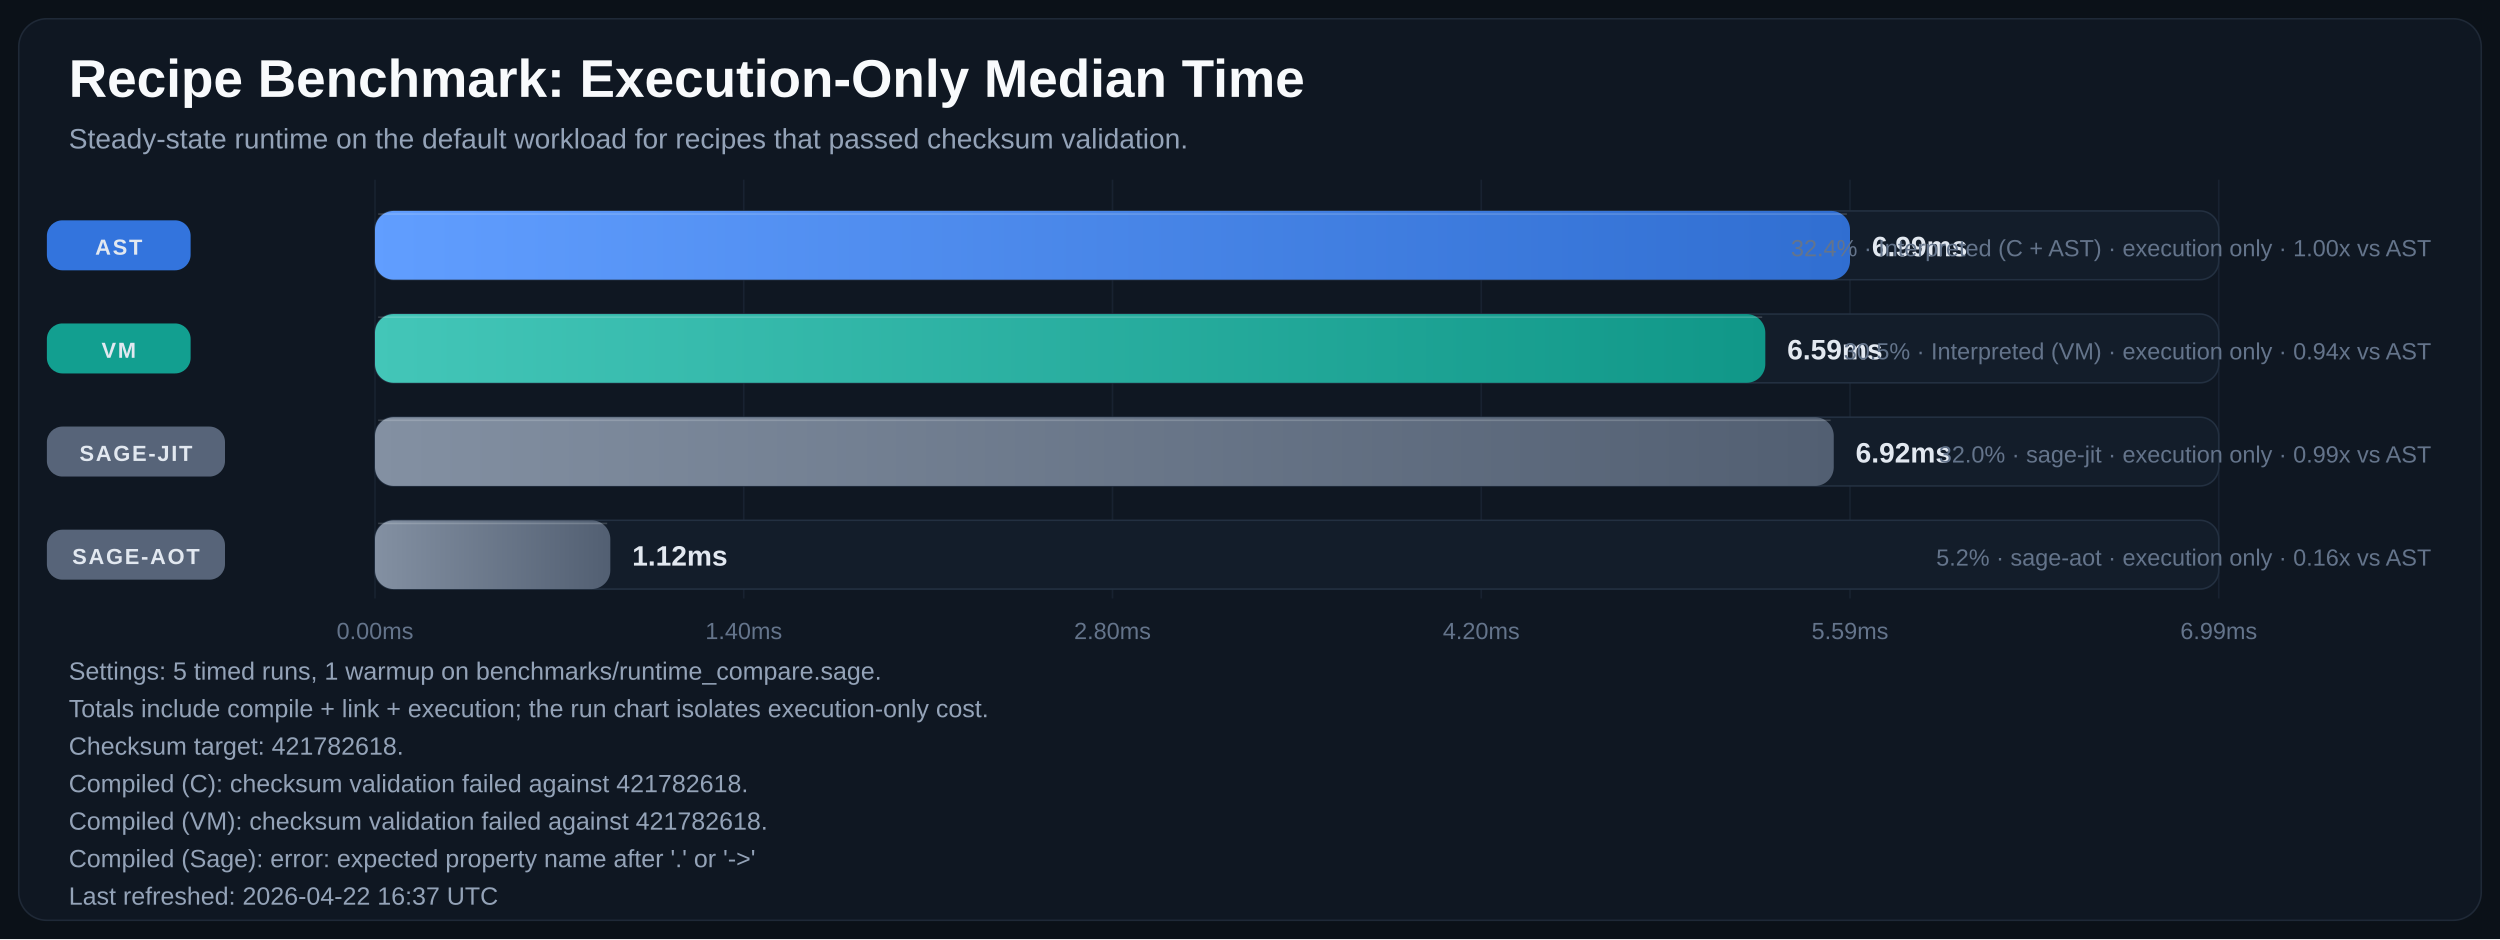
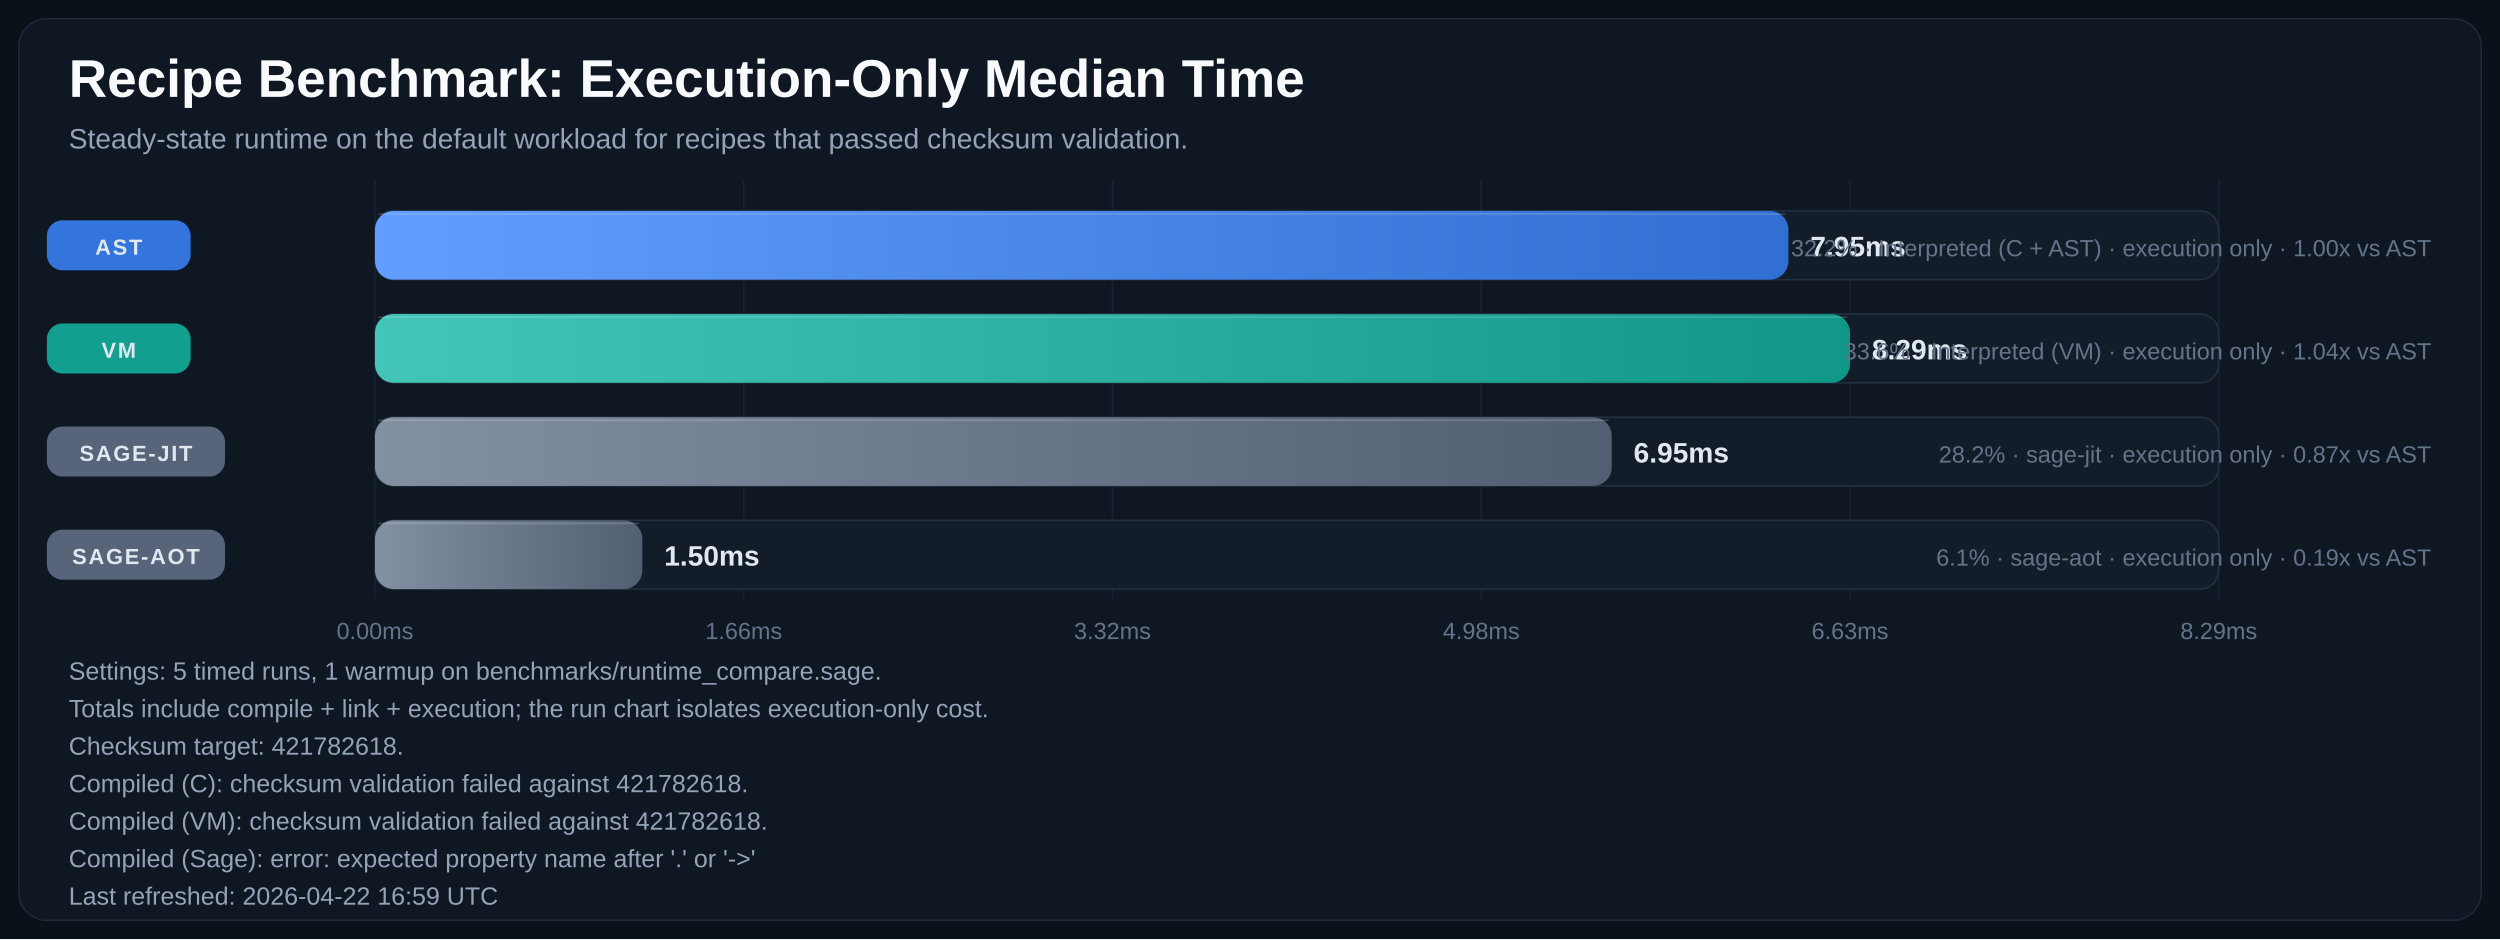
<svg xmlns="http://www.w3.org/2000/svg" width="1600" height="601" viewBox="0 0 1600 601" role="img" aria-labelledby="title desc">
  <defs>
    <linearGradient id="bar-gradient-0" x1="0%" y1="0%" x2="100%" y2="0%">
      <stop offset="0%" stop-color="#619EFF" />
      <stop offset="100%" stop-color="#306ED1" />
    </linearGradient>
    <linearGradient id="bar-gradient-1" x1="0%" y1="0%" x2="100%" y2="0%">
      <stop offset="0%" stop-color="#43C6B8" />
      <stop offset="100%" stop-color="#109788" />
    </linearGradient>
    <linearGradient id="bar-gradient-2" x1="0%" y1="0%" x2="100%" y2="0%">
      <stop offset="0%" stop-color="#8390A2" />
      <stop offset="100%" stop-color="#525F72" />
    </linearGradient>
    <linearGradient id="bar-gradient-3" x1="0%" y1="0%" x2="100%" y2="0%">
      <stop offset="0%" stop-color="#8390A2" />
      <stop offset="100%" stop-color="#525F72" />
    </linearGradient>
  </defs>
  <rect width="100%" height="100%" fill="#0B1118" />
  <rect x="12" y="12" width="1576" height="577" rx="18" fill="#0F1722" stroke="#1F2937" />
  <text x="44" y="62" fill="#F8FAFC" font-size="34" font-family="Segoe UI, Arial, sans-serif" font-weight="700">Recipe Benchmark: Execution-Only Median Time</text>
  <text x="44" y="95" fill="#94A3B8" font-size="18" font-family="Segoe UI, Arial, sans-serif">Steady-state runtime on the default workload for recipes that passed checksum validation.</text>
  <line x1="240.0" y1="115" x2="240.0" y2="383" stroke="#182231" stroke-width="1" />
  <text x="240.0" y="409" text-anchor="middle" fill="#64748B" font-size="15" font-family="Segoe UI, Arial, sans-serif">0.00ms</text>
  <line x1="476.0" y1="115" x2="476.0" y2="383" stroke="#182231" stroke-width="1" />
-   <text x="476.0" y="409" text-anchor="middle" fill="#64748B" font-size="15" font-family="Segoe UI, Arial, sans-serif">1.40ms</text>
+   <text x="476.0" y="409" text-anchor="middle" fill="#64748B" font-size="15" font-family="Segoe UI, Arial, sans-serif">1.66ms</text>
  <line x1="712.0" y1="115" x2="712.0" y2="383" stroke="#182231" stroke-width="1" />
-   <text x="712.0" y="409" text-anchor="middle" fill="#64748B" font-size="15" font-family="Segoe UI, Arial, sans-serif">2.80ms</text>
+   <text x="712.0" y="409" text-anchor="middle" fill="#64748B" font-size="15" font-family="Segoe UI, Arial, sans-serif">3.32ms</text>
  <line x1="948.0" y1="115" x2="948.0" y2="383" stroke="#182231" stroke-width="1" />
-   <text x="948.0" y="409" text-anchor="middle" fill="#64748B" font-size="15" font-family="Segoe UI, Arial, sans-serif">4.20ms</text>
+   <text x="948.0" y="409" text-anchor="middle" fill="#64748B" font-size="15" font-family="Segoe UI, Arial, sans-serif">4.98ms</text>
  <line x1="1184.0" y1="115" x2="1184.0" y2="383" stroke="#182231" stroke-width="1" />
-   <text x="1184.0" y="409" text-anchor="middle" fill="#64748B" font-size="15" font-family="Segoe UI, Arial, sans-serif">5.59ms</text>
+   <text x="1184.0" y="409" text-anchor="middle" fill="#64748B" font-size="15" font-family="Segoe UI, Arial, sans-serif">6.63ms</text>
  <line x1="1420.0" y1="115" x2="1420.0" y2="383" stroke="#182231" stroke-width="1" />
-   <text x="1420.0" y="409" text-anchor="middle" fill="#64748B" font-size="15" font-family="Segoe UI, Arial, sans-serif">6.99ms</text>
+   <text x="1420.0" y="409" text-anchor="middle" fill="#64748B" font-size="15" font-family="Segoe UI, Arial, sans-serif">8.29ms</text>
  <rect x="30" y="141.0" width="92" height="32" rx="10" fill="#3479E6" opacity="0.95" />
  <text x="76.0" y="163.0" text-anchor="middle" fill="#E2E8F0" font-size="14" font-family="Segoe UI, Arial, sans-serif" font-weight="700" letter-spacing="1.1">AST</text>
  <rect x="240" y="135" width="1180" height="44" rx="12" fill="#131D2A" stroke="#233041" />
-   <rect x="240" y="135" width="944.0" height="44" rx="12" fill="url(#bar-gradient-0)" />
-   <line x1="242.0" y1="137.0" x2="1182.0" y2="137.0" stroke="#F8FAFC" stroke-opacity="0.18" />
-   <text x="1198.0" y="164.0" text-anchor="start" fill="#E2E8F0" font-size="18" font-family="Segoe UI, Arial, sans-serif" font-weight="700">6.99ms</text>
-   <text x="1556" y="164.0" text-anchor="end" fill="#64748B" font-size="15" font-family="Segoe UI, Arial, sans-serif">32.4% · Interpreted (C + AST) · execution only · 1.00x vs AST</text>
+   <rect x="240" y="135" width="904.6" height="44" rx="12" fill="url(#bar-gradient-0)" />
+   <line x1="242.0" y1="137.0" x2="1142.6" y2="137.0" stroke="#F8FAFC" stroke-opacity="0.18" />
+   <text x="1158.6" y="164.0" text-anchor="start" fill="#E2E8F0" font-size="18" font-family="Segoe UI, Arial, sans-serif" font-weight="700">7.95ms</text>
+   <text x="1556" y="164.0" text-anchor="end" fill="#64748B" font-size="15" font-family="Segoe UI, Arial, sans-serif">32.2% · Interpreted (C + AST) · execution only · 1.00x vs AST</text>
  <rect x="30" y="207.0" width="92" height="32" rx="10" fill="#12A695" opacity="0.95" />
  <text x="76.0" y="229.0" text-anchor="middle" fill="#E2E8F0" font-size="14" font-family="Segoe UI, Arial, sans-serif" font-weight="700" letter-spacing="1.1">VM</text>
  <rect x="240" y="201" width="1180" height="44" rx="12" fill="#131D2A" stroke="#233041" />
-   <rect x="240" y="201" width="889.8" height="44" rx="12" fill="url(#bar-gradient-1)" />
-   <line x1="242.0" y1="203.0" x2="1127.8" y2="203.0" stroke="#F8FAFC" stroke-opacity="0.18" />
-   <text x="1143.8" y="230.0" text-anchor="start" fill="#E2E8F0" font-size="18" font-family="Segoe UI, Arial, sans-serif" font-weight="700">6.59ms</text>
-   <text x="1556" y="230.0" text-anchor="end" fill="#64748B" font-size="15" font-family="Segoe UI, Arial, sans-serif">30.5% · Interpreted (VM) · execution only · 0.94x vs AST</text>
+   <rect x="240" y="201" width="944.0" height="44" rx="12" fill="url(#bar-gradient-1)" />
+   <line x1="242.0" y1="203.0" x2="1182.0" y2="203.0" stroke="#F8FAFC" stroke-opacity="0.18" />
+   <text x="1198.0" y="230.0" text-anchor="start" fill="#E2E8F0" font-size="18" font-family="Segoe UI, Arial, sans-serif" font-weight="700">8.29ms</text>
+   <text x="1556" y="230.0" text-anchor="end" fill="#64748B" font-size="15" font-family="Segoe UI, Arial, sans-serif">33.6% · Interpreted (VM) · execution only · 1.04x vs AST</text>
  <rect x="30" y="273.0" width="114" height="32" rx="10" fill="#5A687D" opacity="0.95" />
  <text x="87.0" y="295.0" text-anchor="middle" fill="#E2E8F0" font-size="14" font-family="Segoe UI, Arial, sans-serif" font-weight="700" letter-spacing="1.1">SAGE-JIT</text>
  <rect x="240" y="267" width="1180" height="44" rx="12" fill="#131D2A" stroke="#233041" />
-   <rect x="240" y="267" width="933.6" height="44" rx="12" fill="url(#bar-gradient-2)" />
-   <line x1="242.0" y1="269.0" x2="1171.6" y2="269.0" stroke="#F8FAFC" stroke-opacity="0.18" />
-   <text x="1187.6" y="296.0" text-anchor="start" fill="#E2E8F0" font-size="18" font-family="Segoe UI, Arial, sans-serif" font-weight="700">6.92ms</text>
-   <text x="1556" y="296.0" text-anchor="end" fill="#64748B" font-size="15" font-family="Segoe UI, Arial, sans-serif">32.0% · sage-jit · execution only · 0.99x vs AST</text>
+   <rect x="240" y="267" width="791.5" height="44" rx="12" fill="url(#bar-gradient-2)" />
+   <line x1="242.0" y1="269.0" x2="1029.5" y2="269.0" stroke="#F8FAFC" stroke-opacity="0.18" />
+   <text x="1045.5" y="296.0" text-anchor="start" fill="#E2E8F0" font-size="18" font-family="Segoe UI, Arial, sans-serif" font-weight="700">6.95ms</text>
+   <text x="1556" y="296.0" text-anchor="end" fill="#64748B" font-size="15" font-family="Segoe UI, Arial, sans-serif">28.2% · sage-jit · execution only · 0.87x vs AST</text>
  <rect x="30" y="339.0" width="114" height="32" rx="10" fill="#5A687D" opacity="0.95" />
  <text x="87.0" y="361.0" text-anchor="middle" fill="#E2E8F0" font-size="14" font-family="Segoe UI, Arial, sans-serif" font-weight="700" letter-spacing="1.1">SAGE-AOT</text>
  <rect x="240" y="333" width="1180" height="44" rx="12" fill="#131D2A" stroke="#233041" />
-   <rect x="240" y="333" width="150.6" height="44" rx="12" fill="url(#bar-gradient-3)" />
-   <line x1="242.0" y1="335.0" x2="388.6" y2="335.0" stroke="#F8FAFC" stroke-opacity="0.18" />
-   <text x="404.6" y="362.0" text-anchor="start" fill="#E2E8F0" font-size="18" font-family="Segoe UI, Arial, sans-serif" font-weight="700">1.12ms</text>
-   <text x="1556" y="362.0" text-anchor="end" fill="#64748B" font-size="15" font-family="Segoe UI, Arial, sans-serif">5.2% · sage-aot · execution only · 0.16x vs AST</text>
+   <rect x="240" y="333" width="171.1" height="44" rx="12" fill="url(#bar-gradient-3)" />
+   <line x1="242.0" y1="335.0" x2="409.1" y2="335.0" stroke="#F8FAFC" stroke-opacity="0.18" />
+   <text x="425.1" y="362.0" text-anchor="start" fill="#E2E8F0" font-size="18" font-family="Segoe UI, Arial, sans-serif" font-weight="700">1.50ms</text>
+   <text x="1556" y="362.0" text-anchor="end" fill="#64748B" font-size="15" font-family="Segoe UI, Arial, sans-serif">6.1% · sage-aot · execution only · 0.19x vs AST</text>
  <text x="44" y="435" fill="#94A3B8" font-size="16" font-family="Segoe UI, Arial, sans-serif">Settings: 5 timed runs, 1 warmup on benchmarks/runtime_compare.sage.</text>
  <text x="44" y="459" fill="#94A3B8" font-size="16" font-family="Segoe UI, Arial, sans-serif">Totals include compile + link + execution; the run chart isolates execution-only cost.</text>
  <text x="44" y="483" fill="#94A3B8" font-size="16" font-family="Segoe UI, Arial, sans-serif">Checksum target: 421782618.</text>
  <text x="44" y="507" fill="#94A3B8" font-size="16" font-family="Segoe UI, Arial, sans-serif">Compiled (C): checksum validation failed against 421782618.</text>
  <text x="44" y="531" fill="#94A3B8" font-size="16" font-family="Segoe UI, Arial, sans-serif">Compiled (VM): checksum validation failed against 421782618.</text>
  <text x="44" y="555" fill="#94A3B8" font-size="16" font-family="Segoe UI, Arial, sans-serif">Compiled (Sage): error: expected property name after '.' or '-&gt;'</text>
-   <text x="44" y="579" fill="#94A3B8" font-size="16" font-family="Segoe UI, Arial, sans-serif">Last refreshed: 2026-04-22 16:37 UTC</text>
+   <text x="44" y="579" fill="#94A3B8" font-size="16" font-family="Segoe UI, Arial, sans-serif">Last refreshed: 2026-04-22 16:59 UTC</text>
</svg>
